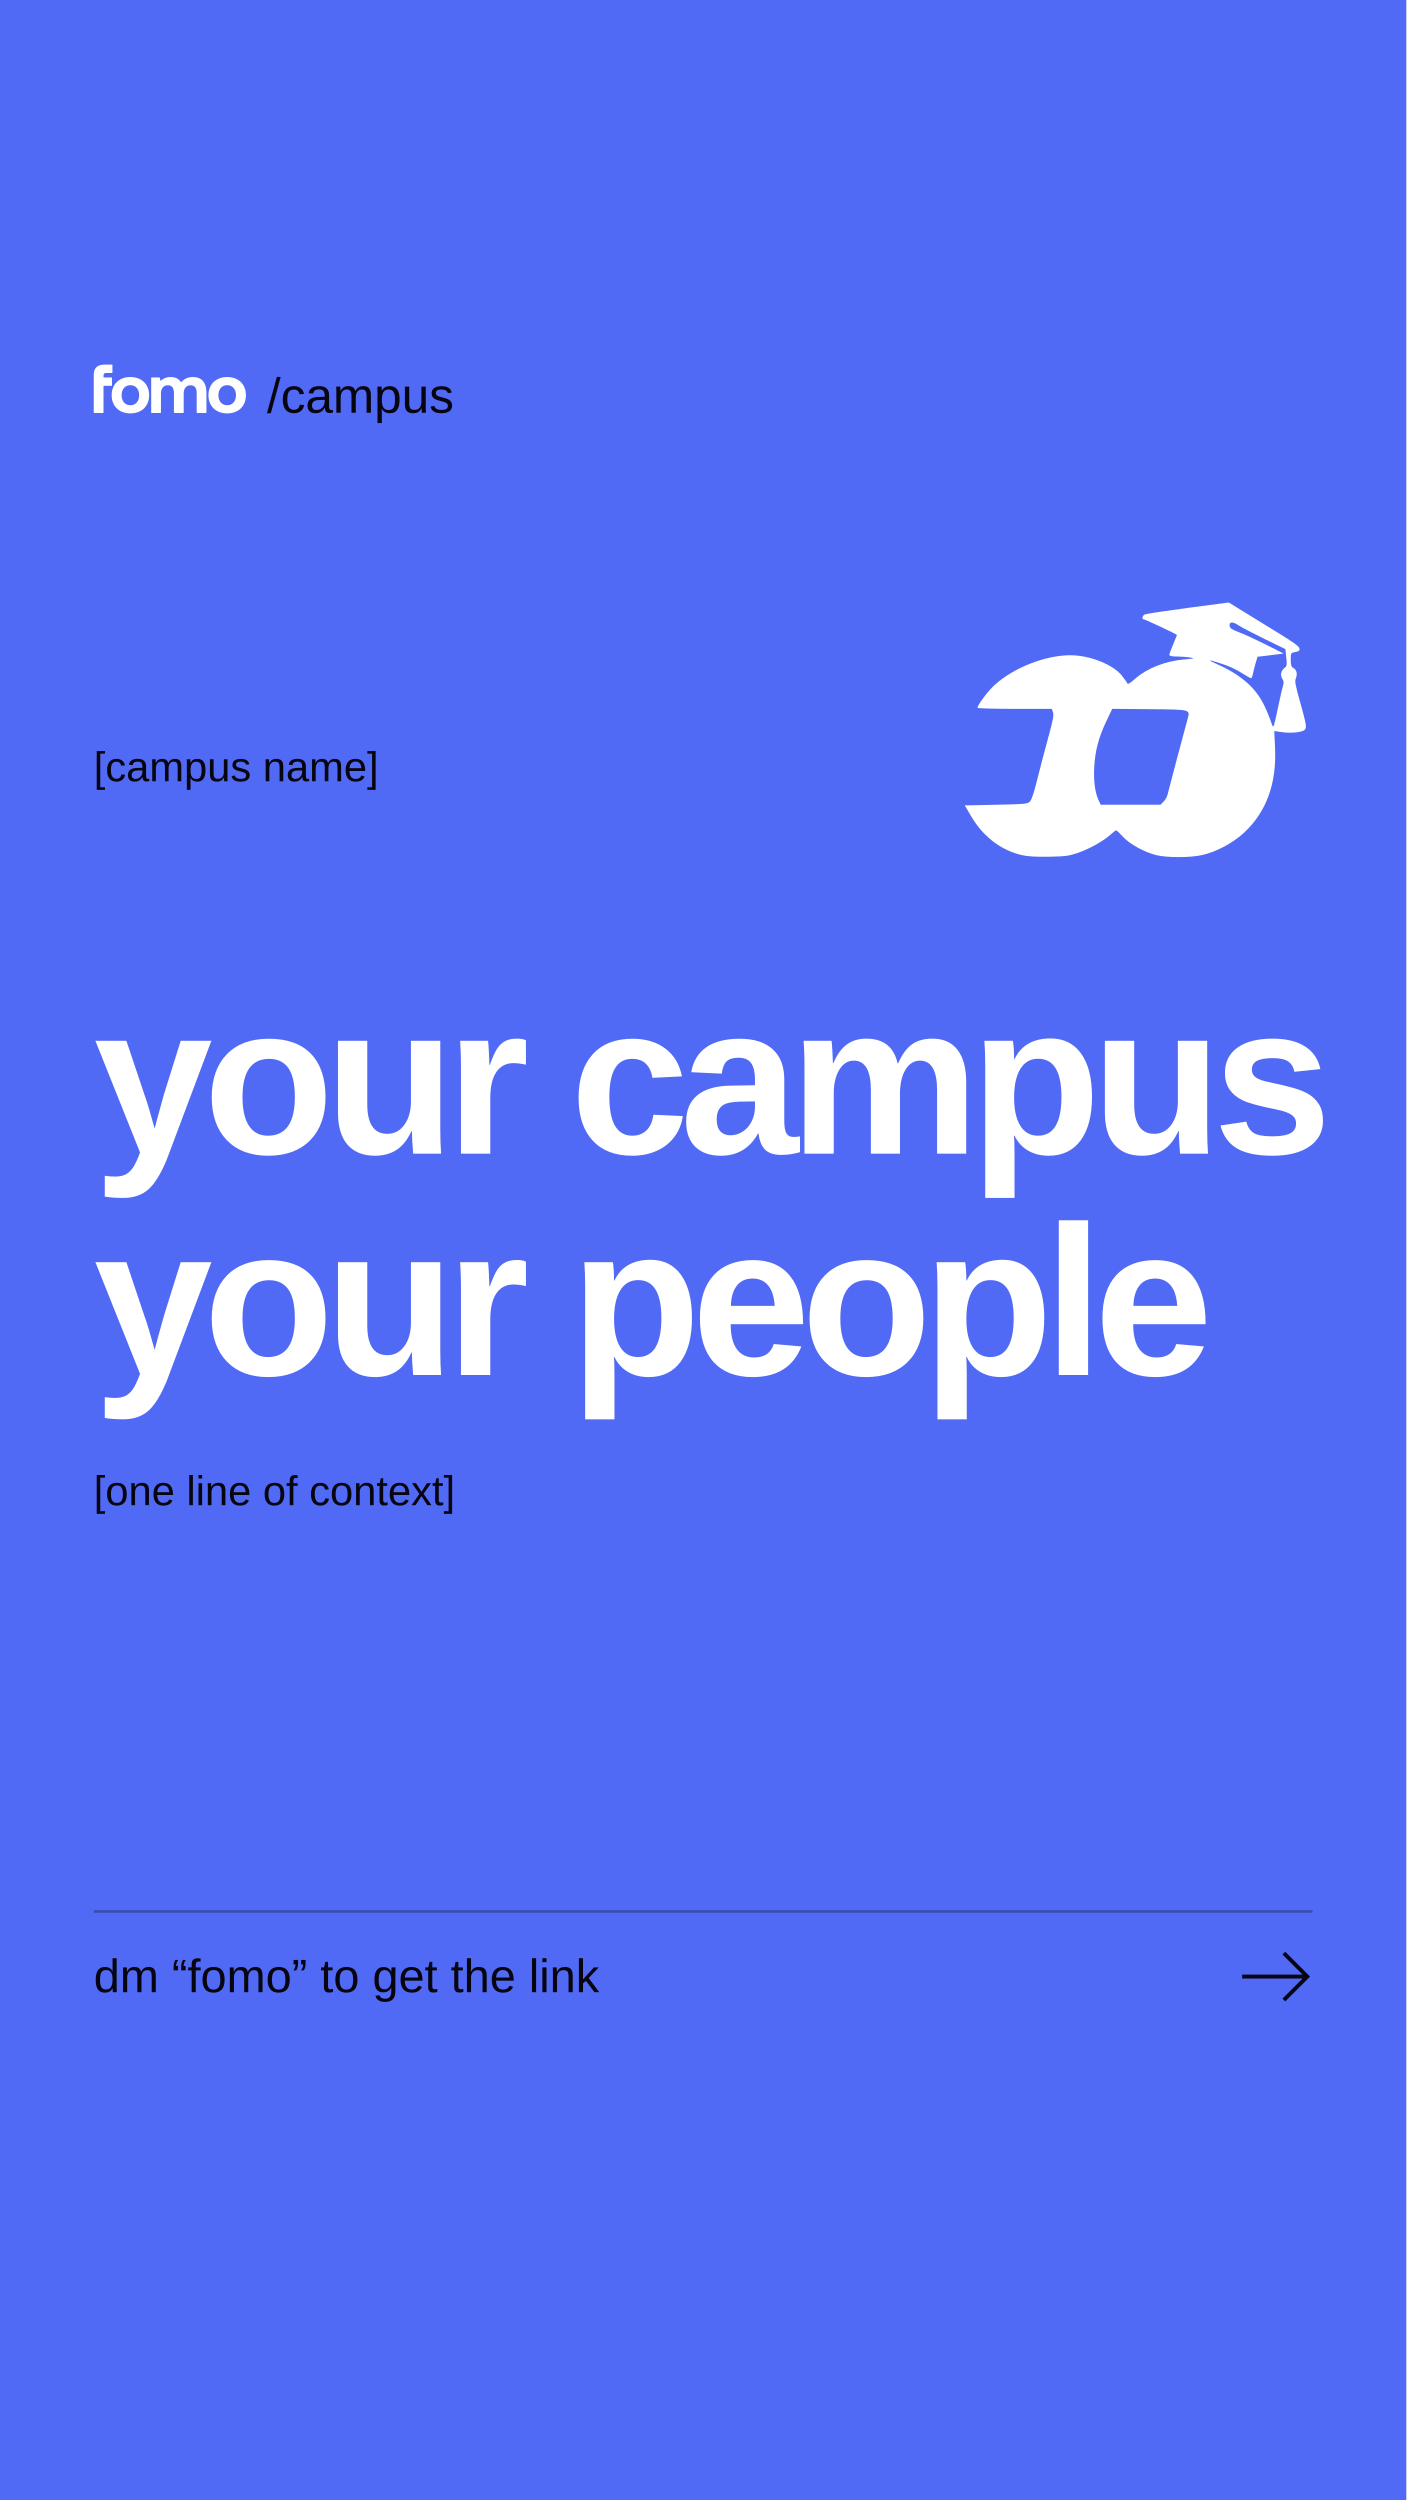
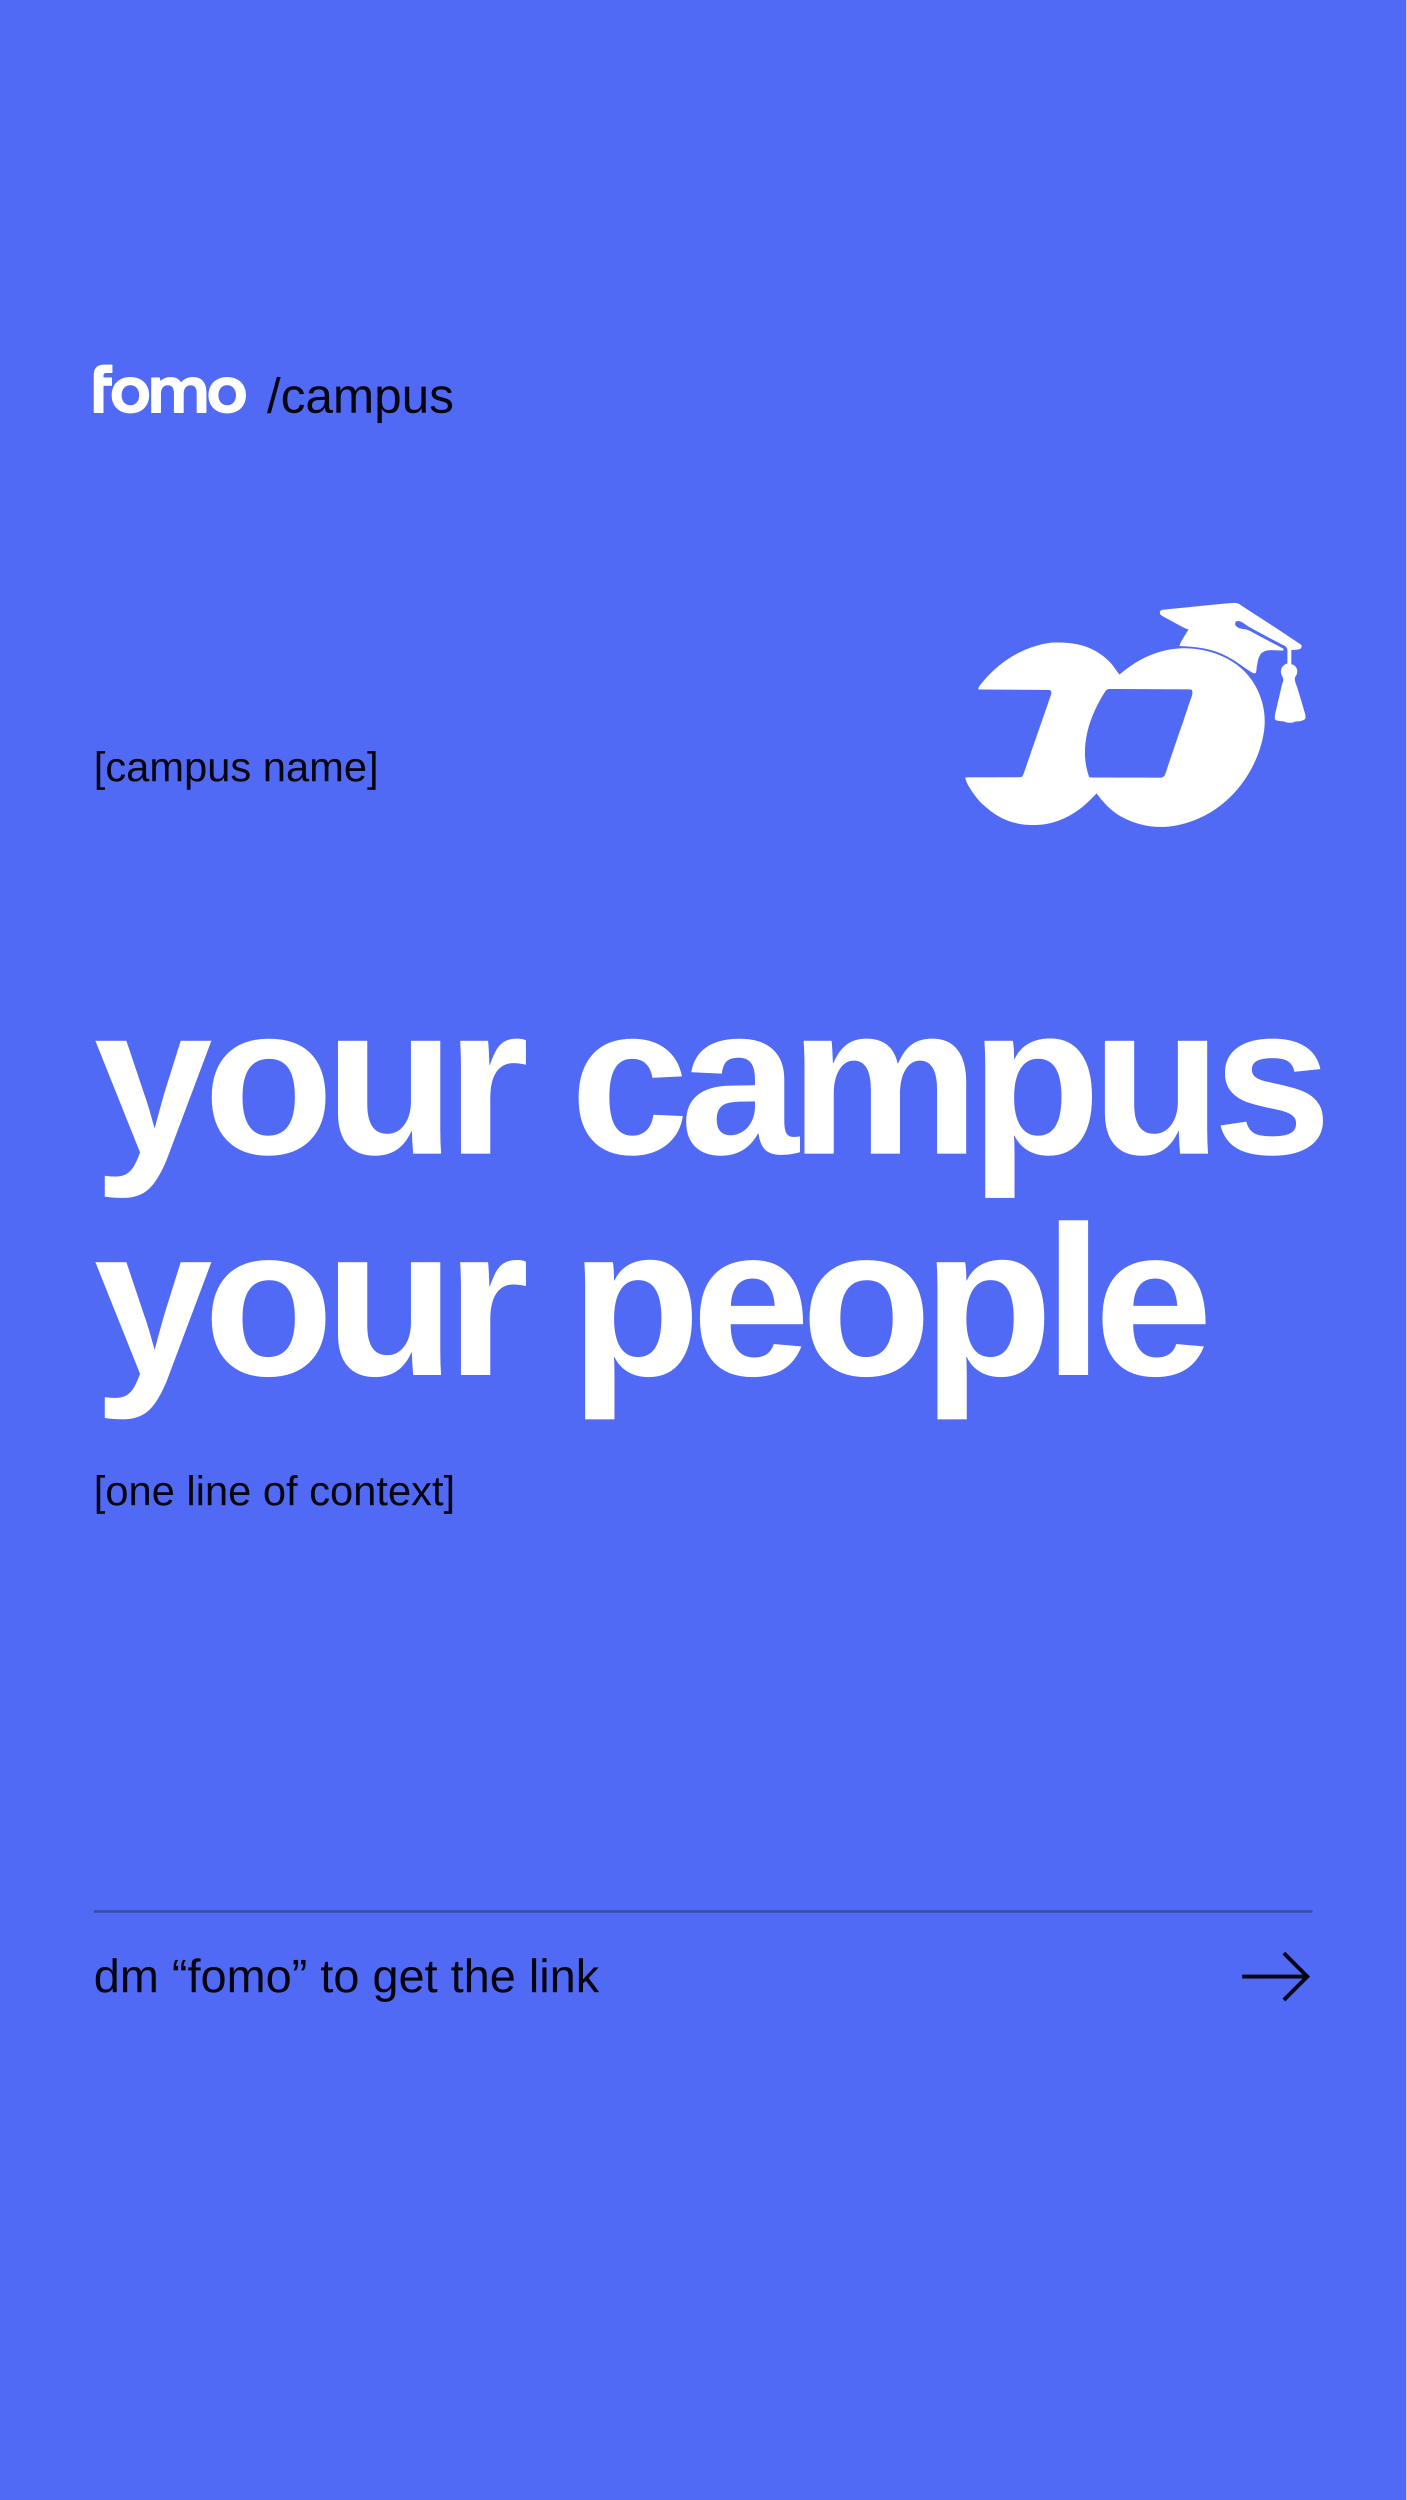
<svg xmlns="http://www.w3.org/2000/svg" xmlns:xlink="http://www.w3.org/1999/xlink" width="1080" height="1920" viewBox="0 0 1080 1920" role="img" aria-labelledby="title description">
  <defs>
    <style>text{font-family:Aeonik,Arial,sans-serif} .headline{font-size:164px;font-weight:700;letter-spacing:-7px} .label{font-size:32px;font-weight:500} .context{font-size:32px;font-weight:400}</style>
-     <symbol id="fomo-campus-mark" viewBox="0 0 277 209">
-       <path fill="currentColor" fill-rule="evenodd" d="M50.000,202.454 C33.705,198.818 19.538,188.090 10.253,172.354 L5.029,163.500 L29.489,163.000 C52.331,162.533 54.082,162.366 55.966,160.480 C57.311,159.134 59.166,153.631 61.529,143.980 C63.479,136.016 67.321,121.352 70.067,111.393 C74.100,96.764 74.866,92.778 74.054,90.643 L73.050,88.000 L44.025,88.000 C28.061,88.000 15.000,87.620 15.000,87.155 C15.000,84.902 23.310,73.879 28.577,69.146 C43.517,55.719 68.036,46.109 87.500,46.052 C102.601,46.008 121.019,53.288 127.932,62.034 C130.068,64.735 132.006,67.518 132.239,68.217 C132.507,69.020 134.620,67.729 137.974,64.713 C147.433,56.208 162.121,50.459 177.500,49.241 C184.793,48.664 185.146,48.542 181.500,47.861 C179.300,47.451 174.688,47.089 171.250,47.058 C166.932,47.018 165.008,46.614 165.027,45.750 C165.042,45.062 166.392,41.363 168.027,37.529 C169.662,33.695 171.000,30.400 171.000,30.207 C171.000,29.668 146.162,18.000 145.013,18.000 C143.327,18.000 143.878,15.133 145.750,14.166 C146.713,13.669 161.900,11.356 179.500,9.026 L211.500,4.790 L222.500,11.582 C228.550,15.318 240.925,22.925 250.000,28.486 C262.075,35.887 266.584,39.173 266.812,40.742 C267.067,42.496 266.477,43.008 263.562,43.554 C260.006,44.221 260.000,44.232 260.000,49.576 C260.000,53.844 260.392,55.139 261.932,55.964 C264.577,57.379 265.412,60.590 264.014,63.967 C263.006,66.401 263.472,69.011 267.423,83.051 C272.488,101.050 272.805,103.499 270.250,104.866 C267.154,106.523 259.669,107.120 253.291,106.219 L247.082,105.342 L247.691,118.089 C249.045,146.383 241.051,168.416 223.477,184.828 C214.722,193.004 201.645,199.940 190.303,202.424 C181.154,204.427 163.526,204.448 155.114,202.465 C145.752,200.258 133.808,193.693 128.583,187.881 C126.169,185.197 123.868,183.000 123.468,183.000 C123.069,183.000 121.062,184.519 119.007,186.375 C113.386,191.453 102.467,197.553 93.500,200.625 C86.454,203.039 83.772,203.397 71.000,203.635 C61.080,203.819 54.447,203.446 50.000,202.454 Z M160.505,160.586 C161.832,159.258 163.208,156.896 163.563,155.336 C164.261,152.261 177.252,103.223 179.227,96.207 C181.451,88.309 182.304,88.537 149.321,88.235 L120.360,87.970 L115.721,97.735 C109.729,110.347 106.933,121.000 106.271,133.746 C105.708,144.571 106.940,153.710 109.760,159.622 L111.370,163.000 L134.731,163.000 L158.091,163.000 L160.505,160.586 Z M250.034,86.896 C251.680,78.978 253.459,71.229 253.988,69.675 C254.713,67.543 254.566,66.268 253.391,64.474 C251.558,61.676 252.287,58.234 255.204,55.922 C256.976,54.518 257.119,53.620 256.495,47.800 L255.794,41.256 L239.647,33.406 C230.766,29.089 221.572,24.264 219.216,22.684 C214.490,19.516 211.678,19.728 212.180,23.213 C212.430,24.953 214.020,26.003 219.500,28.049 C223.350,29.486 232.777,33.823 240.449,37.688 L254.398,44.713 L249.949,45.317 C247.502,45.649 242.915,46.215 239.755,46.575 L234.009,47.229 L232.535,52.193 C231.725,54.923 230.772,58.697 230.419,60.579 C230.066,62.460 229.386,64.000 228.908,64.000 C228.430,64.000 225.645,62.468 222.718,60.597 C216.518,56.630 211.811,54.499 203.500,51.895 C194.387,49.040 194.604,49.632 204.245,53.924 C214.738,58.595 224.093,65.085 230.327,72.018 C236.619,79.017 240.381,86.148 245.558,100.893 C246.418,103.343 246.979,101.588 250.034,86.896 Z" />
+     <symbol id="fomo-campus-mark" viewBox="0 0 620 415">
+       <g fill="currentColor" fill-rule="evenodd">
+         <path d="M0 0 C0.381 0.25 0.381 0.25 2.306 1.515 C3.878 2.55 5.442 3.598 6.998 4.657 C9.732 6.515 12.509 8.298 15.292 10.079 C17.399 11.43 19.495 12.796 21.59 14.164 C24.88 16.307 28.187 18.422 31.504 20.523 C49.106 31.686 66.441 43.242 83.757 54.843 C87.17 57.13 90.585 59.413 94.013 61.676 C94.574 62.047 95.136 62.418 95.714 62.8 C97.17 63.763 98.628 64.722 100.087 65.682 C102.25 67.187 102.25 67.187 104.25 69.188 C104.125 71.688 104.125 71.688 103.25 74.188 C99.92 76.466 96.412 76.605 92.5 76.812 C91.469 76.874 91.469 76.874 86.25 77.188 C86.25 85.438 86.25 93.688 86.25 102.188 C87.57 102.517 88.89 102.847 90.25 103.188 C93.186 105.388 95.078 107.671 96.25 111.188 C96.961 116.546 96.293 120.019 93.027 124.352 C90.708 129.829 95.015 138.1 96.688 143.375 C99.934 153.769 103.084 164.192 106.126 174.648 C106.582 176.211 107.043 177.773 107.508 179.334 C108.163 181.539 108.804 183.747 109.441 185.957 C109.64 186.614 109.838 187.272 110.043 187.949 C111.102 191.689 111.539 194.473 110.25 198.188 C104.979 201.712 99.412 202.434 93.25 202.188 C92.944 202.349 92.944 202.349 91.395 203.164 C88.732 204.435 86.752 204.454 83.812 204.438 C82.886 204.443 81.959 204.448 81.004 204.453 C78.072 204.17 75.954 203.315 73.25 202.188 C71.039 201.879 71.039 201.879 68.875 201.75 C59.926 200.789 59.926 200.789 57.25 198.188 C56.676 190.935 59.254 183.051 60.902 176.047 C61.166 174.91 61.428 173.773 61.691 172.635 C62.238 170.271 62.788 167.908 63.343 165.546 C64.049 162.533 64.748 159.518 65.444 156.502 C66.114 153.6 66.79 150.698 67.465 147.797 C67.589 147.259 67.589 147.259 68.219 144.539 C70.17 136.237 70.17 136.237 71.436 132.618 C72.439 129.624 72.221 128.175 71.25 125.188 C70.734 124.259 70.219 123.331 69.688 122.375 C67.648 117.853 67.231 113.939 68.977 109.227 C71.014 105.3 73.119 103.036 77.25 101.188 C77.91 101.188 78.57 101.188 79.25 101.188 C79.33 97.308 79.35 93.434 79.317 89.554 C79.314 88.237 79.327 86.92 79.356 85.603 C79.581 74.805 79.581 74.805 76.586 71.166 C74.22 69.539 71.868 68.365 69.25 67.188 C67.39 66.189 65.532 65.186 63.676 64.18 C62.166 63.406 60.657 62.632 59.143 61.865 C56.393 60.469 53.652 59.054 50.91 57.641 C50.353 57.354 49.796 57.067 49.223 56.772 C41.778 52.927 34.443 48.882 27.102 44.844 C24.172 43.233 21.236 41.643 18.273 40.094 C12.833 37.246 7.855 34.277 3.02 30.48 C-0.601 27.835 -4.037 26.039 -8.625 26.438 C-10.75 27.188 -10.75 27.188 -11.75 28.188 C-12.125 31 -12.125 31 -11.75 34.188 C-7.513 38.673 -2.735 40.104 3.273 40.398 C9.259 41.042 13.924 43.743 19.125 46.625 C20.657 47.45 22.189 48.275 23.722 49.099 C25.262 49.929 26.798 50.767 28.334 51.605 C31.714 53.44 35.119 55.223 38.531 56.998 C41.6 58.598 44.657 60.22 47.714 61.844 C50.058 63.086 52.407 64.318 54.756 65.549 C57.322 66.898 59.879 68.263 62.438 69.625 C62.925 69.879 62.925 69.879 65.395 71.166 C66.289 71.646 67.184 72.126 68.105 72.621 C68.906 73.044 69.707 73.468 70.532 73.904 C71.099 74.328 71.666 74.751 72.25 75.188 C72.25 76.177 72.25 77.168 72.25 78.188 C71.151 78.125 70.052 78.063 68.92 77.999 C43.085 76.883 43.085 76.883 34.25 82.188 C27.439 89.664 26.212 102.172 25.144 111.841 C24.906 113.925 24.906 113.925 24.25 117.188 C21.25 118.188 21.25 118.188 18.527 116.992 C17.406 116.363 16.294 115.718 15.188 115.062 C14.58 114.71 13.972 114.357 13.346 113.994 C8.089 110.861 3.173 107.315 -1.75 103.688 C-9.148 98.237 -16.625 93.466 -24.75 89.188 C-25.316 88.881 -25.883 88.575 -26.466 88.259 C-52.526 74.198 -80.598 71.188 -109.75 70.188 C-108.162 64.183 -104.98 59.26 -101.75 54 C-101.203 53.098 -100.657 52.197 -100.094 51.268 C-95.861 44.3 -95.861 44.3 -93.75 41.188 C-94.612 40.923 -95.473 40.659 -96.361 40.387 C-99.744 39.256 -102.842 37.695 -105.969 35.992 C-106.545 35.683 -107.121 35.375 -107.714 35.056 C-109.562 34.063 -111.406 33.063 -113.25 32.062 C-114.516 31.379 -115.782 30.696 -117.048 30.013 C-123.518 26.517 -129.979 23.004 -136.375 19.375 C-136.646 19.222 -136.646 19.222 -138.018 18.447 C-140.228 17.172 -141.932 16.005 -143.75 14.188 C-144 11.688 -144 11.688 -143.75 9.188 C-141.368 6.806 -140.56 6.841 -137.29 6.505 C-136.35 6.404 -135.41 6.303 -134.442 6.199 C-133.924 6.148 -133.924 6.148 -131.301 5.891 C-130.209 5.776 -129.117 5.662 -127.991 5.545 C-124.98 5.23 -121.968 4.927 -118.955 4.627 C-116.426 4.374 -113.899 4.115 -111.371 3.855 C-103.213 3.02 -95.052 2.208 -86.891 1.4 C-84.737 1.186 -82.584 0.972 -80.43 0.757 C-71.143 -0.17 -61.855 -1.084 -52.566 -1.986 C-50.513 -2.186 -48.46 -2.388 -46.408 -2.591 C-43.148 -2.912 -39.887 -3.226 -36.627 -3.536 C-34.875 -3.703 -33.123 -3.877 -31.372 -4.051 C-8.751 -6.169 -8.751 -6.169 0 0 Z " fill="currentColor" transform="translate(496.75,16.8125)" id="graduation-cap" />
+         <path d="M0 0 C0.334 -0.005 0.334 -0.005 2.026 -0.03 C35.306 -0.419 64.488 6.477 89.801 29.238 C90.184 29.581 90.184 29.581 92.125 31.312 C98.284 37.128 102.994 43.789 107.761 50.741 C109.059 52.61 110.417 54.431 111.801 56.238 C112.456 55.693 113.11 55.148 113.785 54.586 C135.692 36.436 158.906 22.309 186.801 15.238 C187.536 15.044 188.272 14.849 189.029 14.648 C222.008 6.26 258.766 9.745 289.801 23.238 C290.489 23.536 291.178 23.833 291.887 24.14 C315.49 34.578 335.991 51.705 348.801 74.238 C349.161 74.872 349.521 75.506 349.893 76.159 C365.526 104.281 369.958 135.83 362.801 167.238 C362.629 167.999 362.458 168.76 362.281 169.544 C350.348 221.049 318.521 267.61 273.594 295.941 C254.204 307.791 234.057 315.773 211.801 320.238 C211.502 320.298 211.502 320.298 209.992 320.602 C174.894 327.278 137.487 319.563 107.488 300.426 C93.103 290.303 82.155 278.326 71.801 264.238 C68.857 267.165 65.943 270.117 63.051 273.094 C43.793 292.806 22.475 307.371 -4.262 314.988 C-4.609 315.088 -4.609 315.088 -6.369 315.591 C-17.371 318.551 -28.393 319.631 -39.762 319.613 C-40.365 319.613 -40.969 319.612 -41.591 319.612 C-72.15 319.486 -100.351 308.257 -122.715 287.512 C-124.06 286.281 -125.416 285.061 -126.829 283.909 C-131.425 280.147 -135.019 276.047 -138.574 271.301 C-138.854 270.931 -138.854 270.931 -140.267 269.058 C-147.312 259.582 -155.16 248.829 -158.199 237.238 C-157.199 236.238 -157.199 236.238 -155.554 236.114 C-155.195 236.114 -155.195 236.114 -153.379 236.114 C-152.557 236.111 -151.735 236.109 -150.889 236.106 C-149.981 236.108 -149.073 236.11 -148.137 236.112 C-147.662 236.111 -147.662 236.111 -145.255 236.107 C-143.182 236.103 -141.109 236.101 -139.036 236.1 C-134.637 236.097 -130.239 236.075 -125.84 236.055 C-117.64 236.017 -109.441 235.985 -101.241 235.988 C-95.547 235.99 -89.853 235.965 -84.159 235.926 C-81.984 235.915 -79.81 235.914 -77.635 235.922 C-74.596 235.931 -71.559 235.91 -68.52 235.882 C-67.616 235.892 -66.712 235.902 -65.781 235.913 C-63.48 235.874 -61.431 235.795 -59.199 235.238 C-57.222 232.975 -57.222 232.975 -56.199 230.238 C-56.049 229.877 -56.049 229.877 -55.287 228.046 C-55.034 227.307 -54.781 226.568 -54.52 225.807 C-54.225 224.954 -53.929 224.101 -53.625 223.222 C-53.313 222.303 -53.001 221.384 -52.68 220.438 C-52.345 219.467 -52.01 218.496 -51.665 217.495 C-50.567 214.307 -49.477 211.116 -48.387 207.926 C-47.618 205.689 -46.848 203.452 -46.078 201.216 C-45.688 200.085 -45.299 198.955 -44.91 197.824 C-44.717 197.263 -44.523 196.703 -44.324 196.125 C-43.737 194.417 -43.149 192.708 -42.562 191 C-39.445 181.928 -36.273 172.877 -33.085 163.829 C-30.438 156.305 -27.818 148.772 -25.199 141.238 C-25.01 140.693 -25.01 140.693 -24.05 137.935 C-21.733 131.275 -19.426 124.611 -17.137 117.941 C-16.101 114.925 -15.062 111.911 -14.015 108.9 C-12.847 105.543 -11.696 102.18 -10.547 98.816 C-10.192 97.805 -9.838 96.793 -9.473 95.751 C-9.315 95.284 -9.315 95.284 -8.516 92.923 C-8.236 92.111 -7.956 91.299 -7.668 90.462 C-7.144 87.979 -7.261 86.586 -8.199 84.238 C-10.694 82.991 -12.393 83.1 -15.185 83.08 C-16.24 83.07 -17.294 83.06 -18.381 83.05 C-19.554 83.044 -20.727 83.039 -21.901 83.033 C-23.133 83.023 -24.364 83.013 -25.596 83.003 C-28.945 82.976 -32.294 82.955 -35.643 82.935 C-39.141 82.913 -42.639 82.886 -46.137 82.859 C-52.764 82.809 -59.39 82.764 -66.016 82.721 C-73.559 82.672 -81.102 82.617 -88.645 82.561 C-104.163 82.447 -119.681 82.341 -135.199 82.238 C-135.199 78.256 -133.316 76.355 -130.949 73.363 C-130.725 73.077 -130.725 73.077 -129.591 71.629 C-99.67 33.987 -57.047 7.132 -9.063 0.45 C-6.043 0.107 -3.037 0.037 0 0 Z M85.796 87.473 C85.467 88.055 85.139 88.638 84.801 89.238 C84.204 90.127 83.608 91.016 82.993 91.931 C81.328 94.816 79.668 97.702 78.051 100.613 C77.748 101.154 77.446 101.696 77.135 102.253 C56.446 139.508 44.401 184.136 55.855 226.273 C58.318 234.756 58.318 234.756 59.801 236.238 C61.436 236.341 63.077 236.373 64.716 236.379 C65.248 236.382 65.248 236.382 67.94 236.396 C69.13 236.397 70.319 236.398 71.509 236.399 C72.754 236.404 73.999 236.409 75.244 236.414 C78.634 236.428 82.025 236.434 85.415 236.438 C87.533 236.441 89.65 236.446 91.767 236.45 C98.388 236.464 105.009 236.473 111.629 236.477 C119.278 236.482 126.927 236.499 134.576 236.528 C140.483 236.55 146.39 236.56 152.298 236.561 C155.828 236.562 159.358 236.568 162.889 236.586 C166.21 236.602 169.532 236.605 172.854 236.596 C174.073 236.595 175.292 236.599 176.511 236.609 C178.175 236.622 179.84 236.614 181.505 236.606 C181.971 236.607 181.971 236.607 184.328 236.61 C187.274 236.167 188.63 235.243 190.801 233.238 C191.826 231.269 191.826 231.269 192.577 228.99 C192.87 228.127 193.162 227.263 193.463 226.373 C193.766 225.431 194.07 224.49 194.383 223.52 C194.714 222.531 195.045 221.542 195.385 220.524 C196.286 217.828 197.174 215.128 198.058 212.427 C198.991 209.588 199.939 206.754 200.887 203.919 C201.273 202.767 201.658 201.614 202.044 200.462 C202.235 199.888 202.427 199.315 202.624 198.725 C203.21 196.972 203.793 195.219 204.377 193.465 C207.713 183.444 211.177 173.469 214.683 163.506 C220.927 145.762 227.018 127.969 232.861 110.088 C233.957 106.744 235.087 103.418 236.28 100.107 C236.399 99.771 236.399 99.771 237.001 98.067 C237.451 96.798 237.911 95.532 238.385 94.271 C239.795 90.248 239.98 87.345 238.801 83.238 C236.124 81.9 234.056 82.094 231.058 82.071 C230.464 82.065 229.871 82.059 229.259 82.053 C227.261 82.035 225.264 82.024 223.267 82.014 C221.838 82.002 220.409 81.991 218.98 81.979 C214.279 81.943 209.579 81.917 204.879 81.895 C204.079 81.891 203.28 81.887 202.456 81.883 C194.917 81.846 187.378 81.815 179.839 81.793 C170.194 81.766 160.549 81.715 150.904 81.633 C144.124 81.577 137.344 81.548 130.563 81.539 C126.512 81.533 122.463 81.515 118.413 81.468 C114.601 81.424 110.79 81.413 106.977 81.428 C105.58 81.428 104.183 81.416 102.786 81.39 C90.014 81.172 90.014 81.172 85.796 87.473 Z " fill="currentColor" transform="translate(170.1992,80.76172)" id="fomo-eyes" />
+       </g>
    </symbol>
    <symbol id="fomo-wordmark" viewBox="0 0 352 113" fill="none">
      <path d="M0.003 23.325C0.003 8.468 7.991 0 24.923 0H42.105C42.675 0 43.134 0.46 43.134 1.029V18.462C43.134 19.031 42.675 19.49 42.105 19.49H28.757C24.443 19.49 22.526 21.408 22.526 25.561V28.685C22.526 29.255 22.985 29.714 23.555 29.714H41.076C41.646 29.714 42.105 30.174 42.105 30.743V48.014C42.105 48.584 41.646 49.043 41.076 49.043H23.555C22.985 49.043 22.526 49.503 22.526 50.072V110.797C22.526 111.366 22.066 111.826 21.497 111.826H1.029C0.46 111.826 0 111.366 0 110.797V23.325H0.003Z" fill="currentColor" />
      <path d="M41.381 70.769C41.381 45.528 58.636 28.757 84.673 28.757C110.711 28.757 127.965 45.531 127.965 70.769C127.965 96.008 110.711 112.782 84.673 112.782C58.636 112.782 41.381 96.008 41.381 70.769ZM104.959 70.769C104.959 57.192 97.291 47.606 84.67 47.606C72.049 47.606 64.384 57.192 64.384 70.769C64.384 84.347 72.052 93.933 84.67 93.933C97.287 93.933 104.959 84.347 104.959 70.769Z" fill="currentColor" />
      <path d="M260.369 65.978V110.796C260.369 111.366 259.909 111.825 259.34 111.825H238.872C238.302 111.825 237.843 111.366 237.843 110.796V65.817C237.843 53.995 233.371 47.767 223.785 47.767C214.199 47.767 207.491 54.794 207.81 67.415V110.796C207.81 111.366 207.35 111.825 206.781 111.825H186.313C185.744 111.825 185.284 111.366 185.284 110.796V65.817C185.284 53.995 180.812 47.767 171.065 47.767C161.318 47.767 155.251 55.117 155.251 66.616V110.796C155.251 111.366 154.792 111.825 154.222 111.825H133.754C133.185 111.825 132.725 111.366 132.725 110.796V30.746C132.725 30.177 133.185 29.717 133.754 29.717H151.571C152.044 29.717 152.456 30.039 152.569 30.495L154.088 36.58C154.246 37.211 155.028 37.447 155.501 37.002C160.183 32.615 166.476 28.757 177.451 28.757C186.961 28.757 195.882 31.703 201.246 40.284C201.565 40.791 202.281 40.836 202.652 40.362C208.307 33.136 217.317 28.757 229.687 28.757C245.662 28.757 260.358 37.063 260.358 65.978H260.369Z" fill="currentColor" />
      <path d="M265.029 70.769C265.029 45.528 282.284 28.757 308.321 28.757C334.359 28.757 351.613 45.531 351.613 70.769C351.613 96.008 334.359 112.782 308.321 112.782C282.284 112.782 265.029 96.008 265.029 70.769ZM328.607 70.769C328.607 57.192 320.939 47.606 308.318 47.606C295.697 47.606 288.032 57.192 288.032 70.769C288.032 84.347 295.7 93.933 308.318 93.933C320.935 93.933 328.607 84.347 328.607 70.769Z" fill="currentColor" />
    </symbol>
  </defs>
  <g id="background">
    <rect width="1080" height="1920" fill="#516AF6" />
  </g>
  <g id="brand" color="#FFFFFF">
    <use href="#fomo-wordmark" xlink:href="#fomo-wordmark" x="72" y="280" width="117" height="37.560" />
    <text x="205" y="317" fill="#060510" font-size="38" font-weight="500">/campus</text>
-     <use href="#fomo-campus-mark" xlink:href="#fomo-campus-mark" x="736" y="458" width="272" height="205.227" />
+     <use href="#fomo-campus-mark" xlink:href="#fomo-campus-mark" x="736" y="458" width="272" height="182.065" />
  </g>
  <g id="editable-message">
    <text x="72" y="600" class="label" fill="#060510">[campus name]</text>
    <text x="72" y="886" class="headline" fill="#FFFFFF">your campus</text>
    <text x="72" y="1056" class="headline" fill="#FFFFFF">your people</text>
    <text x="72" y="1156" class="context" fill="#060510">[one line of context]</text>
  </g>
  <g id="editable-call-to-action">
    <path d="M72 1468 H1008" stroke="#060510" stroke-opacity=".3" stroke-width="2" />
    <text x="72" y="1530" fill="#060510" font-size="36" font-weight="500">dm “fomo” to get the link</text>
    <path d="M954 1518 H1004 M986 1500 L1004 1518 L986 1536" fill="none" stroke="#060510" stroke-width="3" />
  </g>
</svg>
